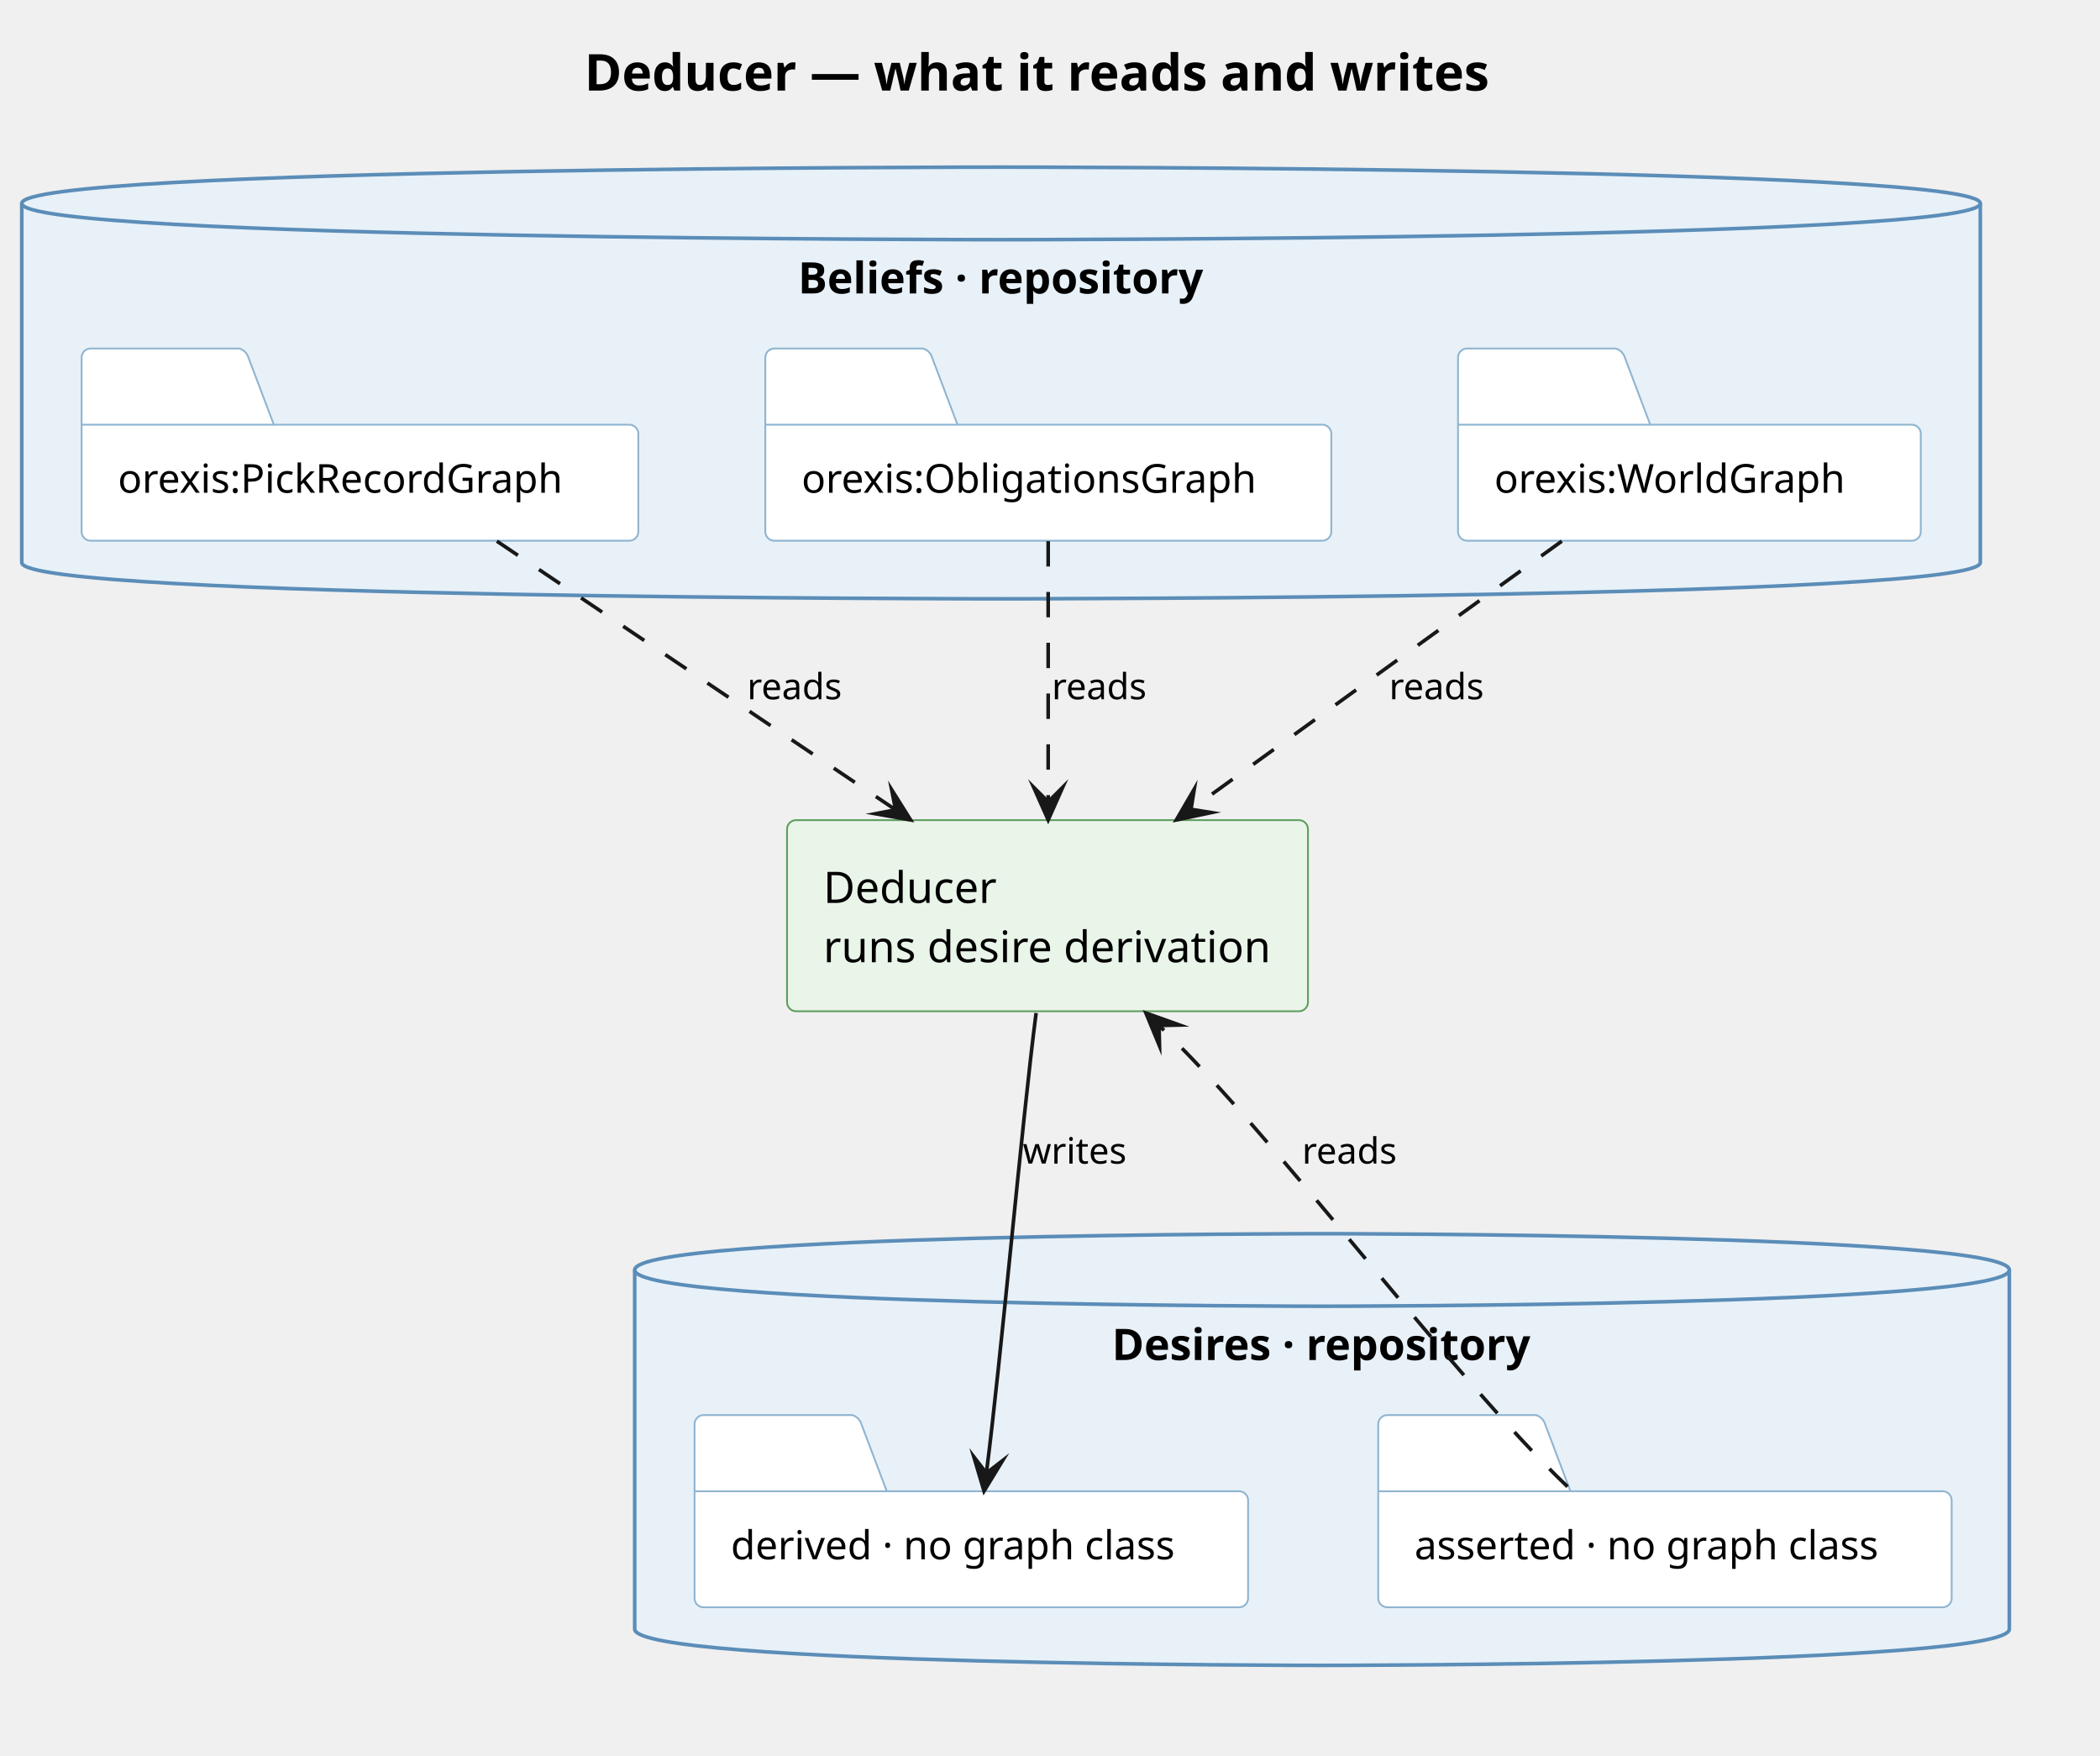
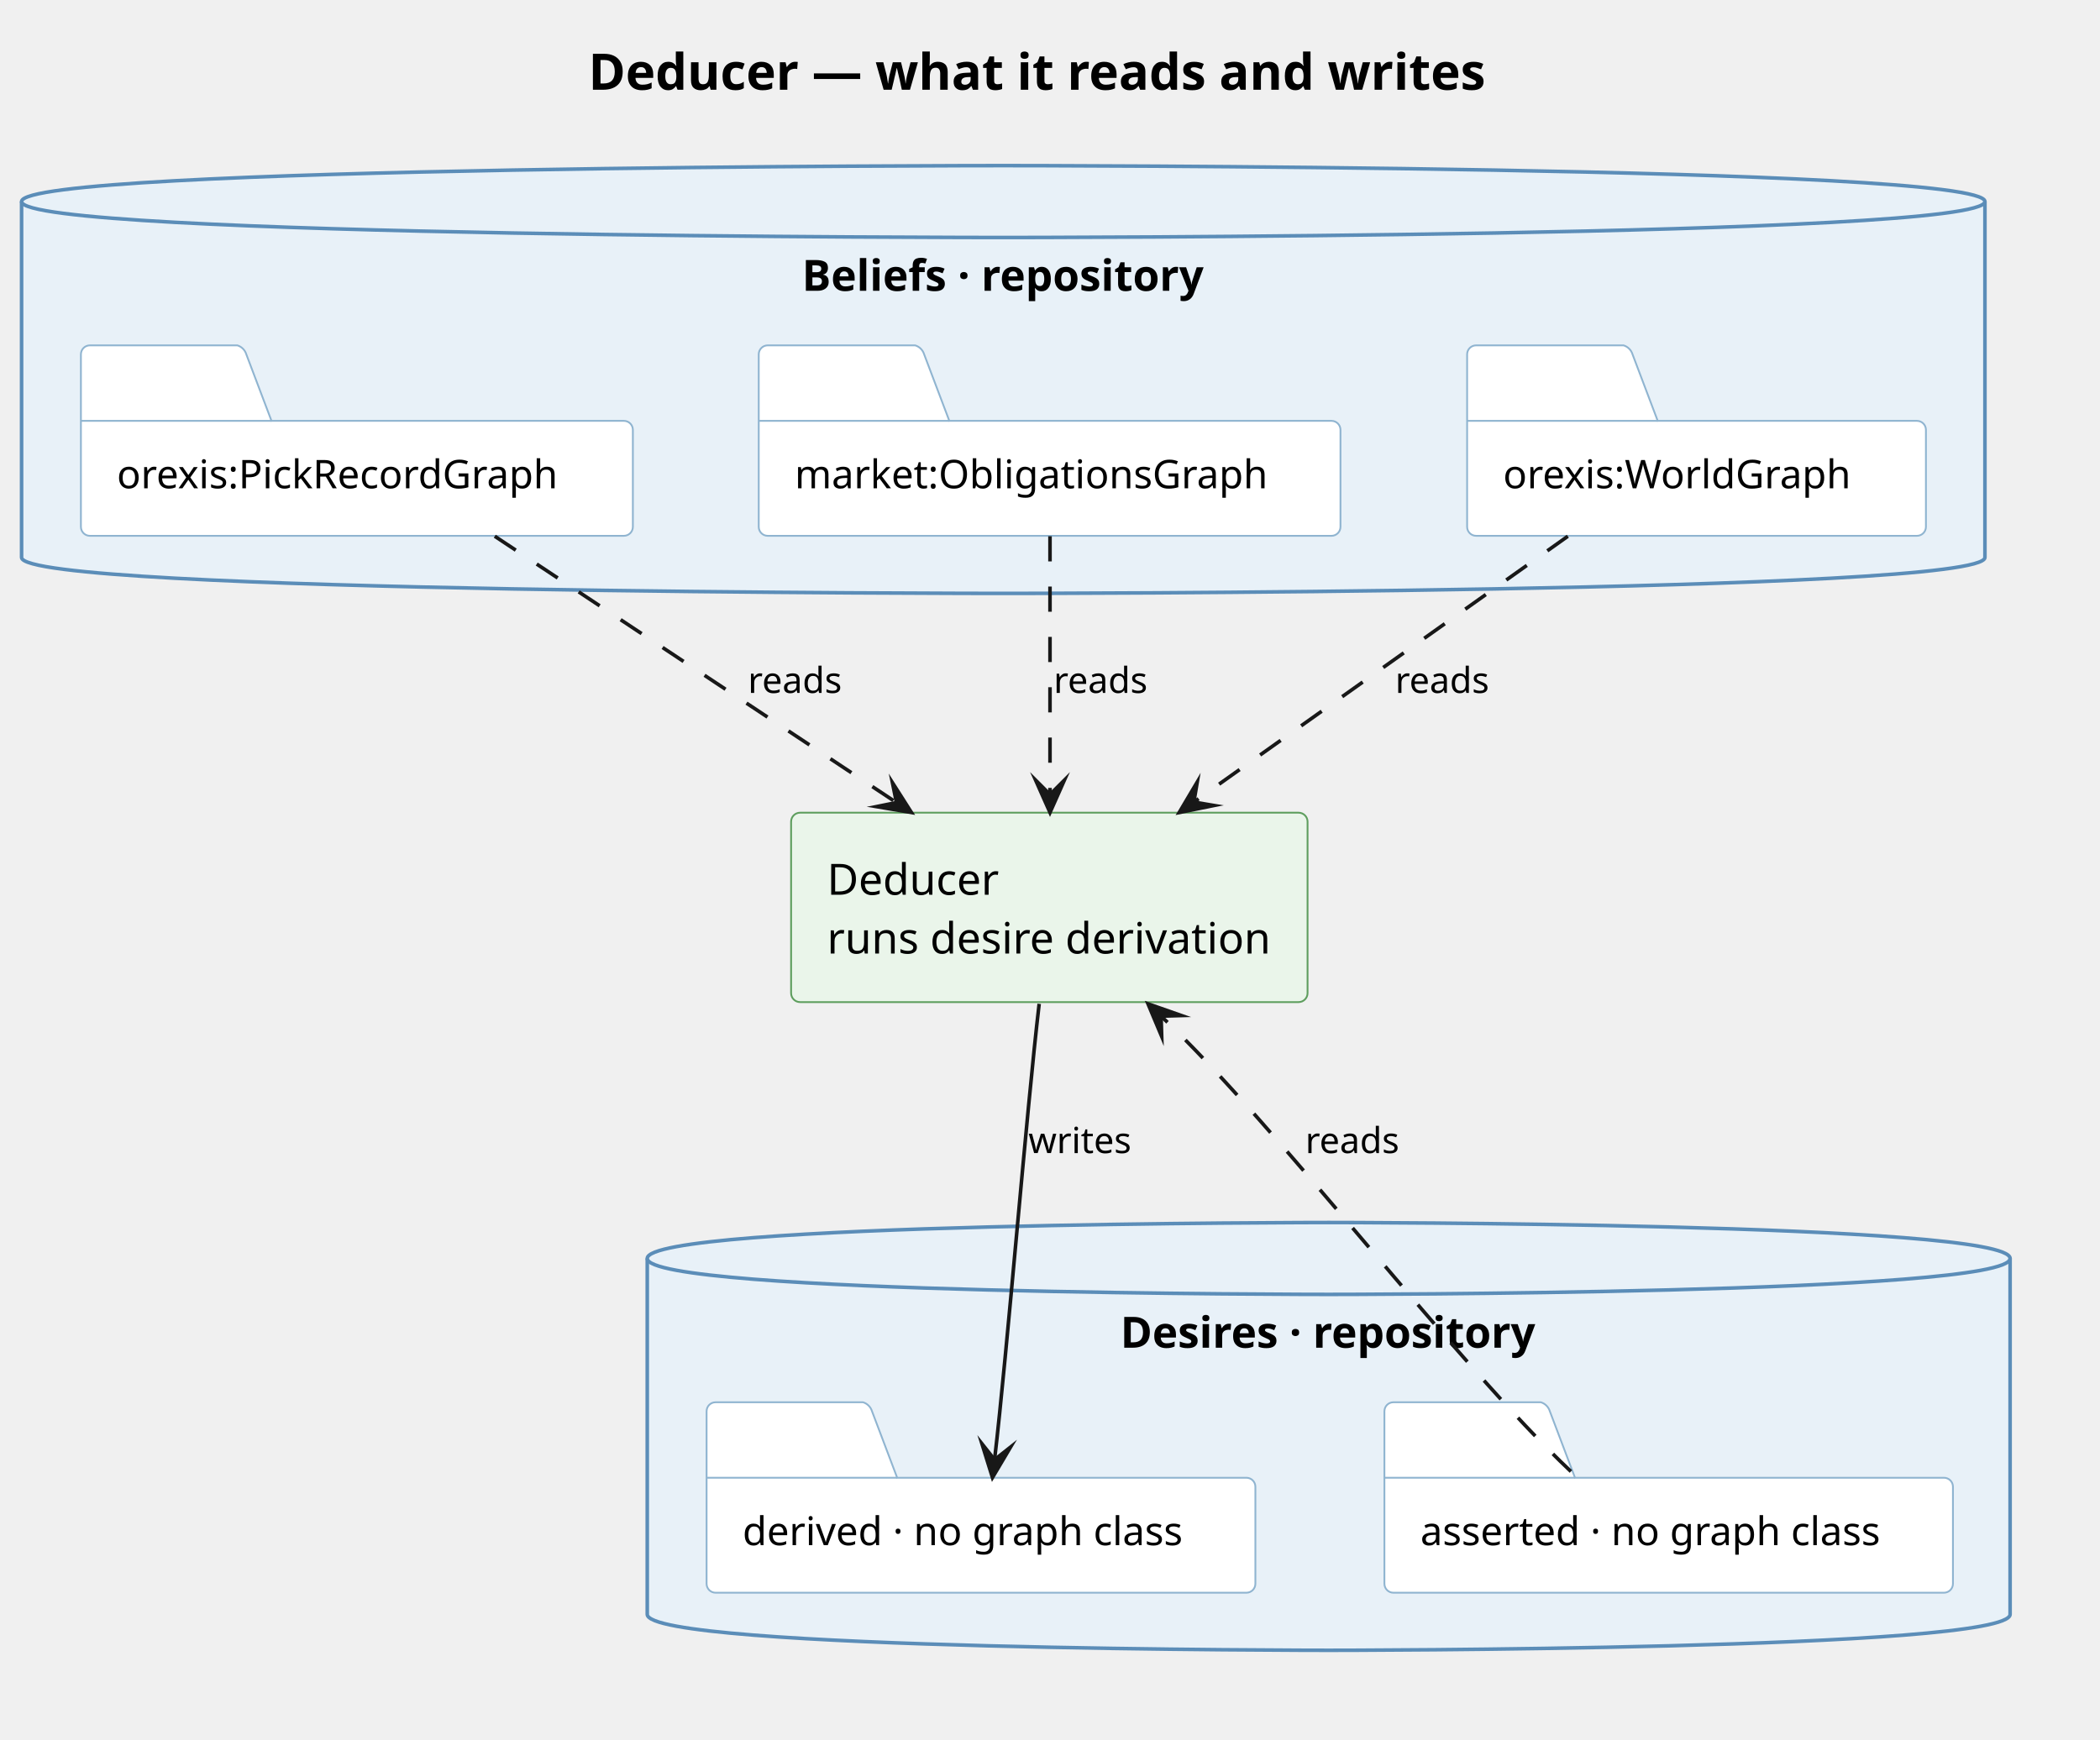
- <svg xmlns="http://www.w3.org/2000/svg" version="1.1" data-diagram-type="DESCRIPTION" style="width:579px;height:484px;background:#FFFFFF;" width="579px" height="484px" viewBox="0 0 579 484" zoomAndPan="magnify" preserveAspectRatio="none" contentStyleType="text/css">
+ <svg xmlns="http://www.w3.org/2000/svg" version="1.1" data-diagram-type="DESCRIPTION" style="width:584px;height:484px;background:#FFFFFF;" width="584px" height="484px" viewBox="0 0 584 484" zoomAndPan="magnify" preserveAspectRatio="none" contentStyleType="text/css">
  <defs />
  <g font-family="sans-serif" lengthAdjust="spacing">
    <g class="title" data-source-line="1">
-       <text x="161.12" y="24.966" fill="#000" font-size="14" textLength="249.759" font-weight="700">Deducer — what it reads and writes</text>
+       <text x="163.62" y="24.966" fill="#000" font-size="14" textLength="249.759" font-weight="700">Deducer — what it reads and writes</text>
    </g>
    <g class="cluster" data-qualified-name="BEL" id="ent0001" data-source-line="23">
-       <path d="M6,56.068 C6,46.068 276,46.068 276,46.068 C276,46.068 546,46.068 546,56.068 L546,155.068 C546,165.068 276,165.068 276,165.068 C276,165.068 6,165.068 6,155.068 L6,56.068" style="stroke:#5B8DB8;stroke-width:1;" fill="#E8F1F8" />
-       <path d="M6,56.068 C6,66.068 276,66.068 276,66.068 C276,66.068 546,66.068 546,56.068" style="stroke:#5B8DB8;stroke-width:1;" fill="none" />
-       <text x="220.032" y="80.896" fill="#000" font-size="12" textLength="111.937" font-weight="700">Beliefs · repository</text>
+       <path d="M6,56.068 C6,46.068 279,46.068 279,46.068 C279,46.068 552,46.068 552,56.068 L552,155.068 C552,165.068 279,165.068 279,165.068 C279,165.068 6,165.068 6,155.068 L6,56.068" style="stroke:#5B8DB8;stroke-width:1;" fill="#E8F1F8" />
+       <path d="M6,56.068 C6,66.068 279,66.068 279,66.068 C279,66.068 552,66.068 552,56.068" style="stroke:#5B8DB8;stroke-width:1;" fill="none" />
+       <text x="223.032" y="80.896" fill="#000" font-size="12" textLength="111.937" font-weight="700">Beliefs · repository</text>
    </g>
    <g class="cluster" data-qualified-name="DES" id="ent0005" data-source-line="29">
-       <path d="M175,350.068 C175,340.068 364.5,340.068 364.5,340.068 C364.5,340.068 554,340.068 554,350.068 L554,449.068 C554,459.068 364.5,459.068 364.5,459.068 C364.5,459.068 175,459.068 175,449.068 L175,350.068" style="stroke:#5B8DB8;stroke-width:1;" fill="#E8F1F8" />
-       <path d="M175,350.068 C175,360.068 364.5,360.068 364.5,360.068 C364.5,360.068 554,360.068 554,350.068" style="stroke:#5B8DB8;stroke-width:1;" fill="none" />
-       <text x="306.57" y="374.896" fill="#000" font-size="12" textLength="115.861" font-weight="700">Desires · repository</text>
+       <path d="M180,350.068 C180,340.068 369.5,340.068 369.5,340.068 C369.5,340.068 559,340.068 559,350.068 L559,449.068 C559,459.068 369.5,459.068 369.5,459.068 C369.5,459.068 180,459.068 180,449.068 L180,350.068" style="stroke:#5B8DB8;stroke-width:1;" fill="#E8F1F8" />
+       <path d="M180,350.068 C180,360.068 369.5,360.068 369.5,360.068 C369.5,360.068 559,360.068 559,350.068" style="stroke:#5B8DB8;stroke-width:1;" fill="none" />
+       <text x="311.57" y="374.896" fill="#000" font-size="12" textLength="115.861" font-weight="700">Desires · repository</text>
    </g>
    <g class="entity" data-qualified-name="BEL.P" id="ent0002" data-source-line="24">
      <path d="M25,96.068 L66,96.068 A3.75,3.75 0 0 1 68.5,98.568 L75.5,117.068 L173.496,117.068 A2.5,2.5 0 0 1 175.996,119.568 L175.996,146.55 A2.5,2.5 0 0 1 173.496,149.05 L25,149.05 A2.5,2.5 0 0 1 22.5,146.55 L22.5,98.568 A2.5,2.5 0 0 1 25,96.068" style="stroke:#8FB4D0;stroke-width:0.5;" fill="#FFF" />
      <line x1="22.5" y1="117.068" x2="75.5" y2="117.068" style="stroke:#8FB4D0;stroke-width:0.5;" />
      <text x="32.5" y="135.827" fill="#000" font-size="11" textLength="123.496">orexis:PickRecordGraph</text>
    </g>
    <g class="entity" data-qualified-name="BEL.O" id="ent0003" data-source-line="25">
-       <path d="M213.5,96.068 L254.5,96.068 A3.75,3.75 0 0 1 257,98.568 L264,117.068 L364.559,117.068 A2.5,2.5 0 0 1 367.059,119.568 L367.059,146.55 A2.5,2.5 0 0 1 364.559,149.05 L213.5,149.05 A2.5,2.5 0 0 1 211,146.55 L211,98.568 A2.5,2.5 0 0 1 213.5,96.068" style="stroke:#8FB4D0;stroke-width:0.5;" fill="#FFF" />
+       <path d="M213.5,96.068 L254.5,96.068 A3.75,3.75 0 0 1 257,98.568 L264,117.068 L370.279,117.068 A2.5,2.5 0 0 1 372.779,119.568 L372.779,146.55 A2.5,2.5 0 0 1 370.279,149.05 L213.5,149.05 A2.5,2.5 0 0 1 211,146.55 L211,98.568 A2.5,2.5 0 0 1 213.5,96.068" style="stroke:#8FB4D0;stroke-width:0.5;" fill="#FFF" />
      <line x1="211" y1="117.068" x2="264" y2="117.068" style="stroke:#8FB4D0;stroke-width:0.5;" />
-       <text x="221" y="135.827" fill="#000" font-size="11" textLength="126.059">orexis:ObligationsGraph</text>
+       <text x="221" y="135.827" fill="#000" font-size="11" textLength="131.779">market:ObligationsGraph</text>
    </g>
    <g class="entity" data-qualified-name="BEL.W" id="ent0004" data-source-line="26">
-       <path d="M404.5,96.068 L445.5,96.068 A3.75,3.75 0 0 1 448,98.568 L455,117.068 L527.091,117.068 A2.5,2.5 0 0 1 529.591,119.568 L529.591,146.55 A2.5,2.5 0 0 1 527.091,149.05 L404.5,149.05 A2.5,2.5 0 0 1 402,146.55 L402,98.568 A2.5,2.5 0 0 1 404.5,96.068" style="stroke:#8FB4D0;stroke-width:0.5;" fill="#FFF" />
-       <line x1="402" y1="117.068" x2="455" y2="117.068" style="stroke:#8FB4D0;stroke-width:0.5;" />
-       <text x="412" y="135.827" fill="#000" font-size="11" textLength="97.591">orexis:WorldGraph</text>
+       <path d="M410.5,96.068 L451.5,96.068 A3.75,3.75 0 0 1 454,98.568 L461,117.068 L533.091,117.068 A2.5,2.5 0 0 1 535.591,119.568 L535.591,146.55 A2.5,2.5 0 0 1 533.091,149.05 L410.5,149.05 A2.5,2.5 0 0 1 408,146.55 L408,98.568 A2.5,2.5 0 0 1 410.5,96.068" style="stroke:#8FB4D0;stroke-width:0.5;" fill="#FFF" />
+       <line x1="408" y1="117.068" x2="461" y2="117.068" style="stroke:#8FB4D0;stroke-width:0.5;" />
+       <text x="418" y="135.827" fill="#000" font-size="11" textLength="97.591">orexis:WorldGraph</text>
    </g>
    <g class="entity" data-qualified-name="DES.DA" id="ent0006" data-source-line="30">
-       <path d="M382.5,390.068 L423.5,390.068 A3.75,3.75 0 0 1 426,392.568 L433,411.068 L535.605,411.068 A2.5,2.5 0 0 1 538.105,413.568 L538.105,440.55 A2.5,2.5 0 0 1 535.605,443.05 L382.5,443.05 A2.5,2.5 0 0 1 380,440.55 L380,392.568 A2.5,2.5 0 0 1 382.5,390.068" style="stroke:#8FB4D0;stroke-width:0.5;" fill="#FFF" />
-       <line x1="380" y1="411.068" x2="433" y2="411.068" style="stroke:#8FB4D0;stroke-width:0.5;" />
-       <text x="390" y="429.827" fill="#000" font-size="11" textLength="128.105">asserted · no graph class</text>
+       <path d="M387.5,390.068 L428.5,390.068 A3.75,3.75 0 0 1 431,392.568 L438,411.068 L540.605,411.068 A2.5,2.5 0 0 1 543.105,413.568 L543.105,440.55 A2.5,2.5 0 0 1 540.605,443.05 L387.5,443.05 A2.5,2.5 0 0 1 385,440.55 L385,392.568 A2.5,2.5 0 0 1 387.5,390.068" style="stroke:#8FB4D0;stroke-width:0.5;" fill="#FFF" />
+       <line x1="385" y1="411.068" x2="438" y2="411.068" style="stroke:#8FB4D0;stroke-width:0.5;" />
+       <text x="395" y="429.827" fill="#000" font-size="11" textLength="128.105">asserted · no graph class</text>
    </g>
    <g class="entity" data-qualified-name="DES.DD" id="ent0007" data-source-line="31">
-       <path d="M194,390.068 L235,390.068 A3.75,3.75 0 0 1 237.5,392.568 L244.5,411.068 L341.616,411.068 A2.5,2.5 0 0 1 344.116,413.568 L344.116,440.55 A2.5,2.5 0 0 1 341.616,443.05 L194,443.05 A2.5,2.5 0 0 1 191.5,440.55 L191.5,392.568 A2.5,2.5 0 0 1 194,390.068" style="stroke:#8FB4D0;stroke-width:0.5;" fill="#FFF" />
-       <line x1="191.5" y1="411.068" x2="244.5" y2="411.068" style="stroke:#8FB4D0;stroke-width:0.5;" />
-       <text x="201.5" y="429.827" fill="#000" font-size="11" textLength="122.616">derived · no graph class</text>
+       <path d="M199,390.068 L240,390.068 A3.75,3.75 0 0 1 242.5,392.568 L249.5,411.068 L346.616,411.068 A2.5,2.5 0 0 1 349.116,413.568 L349.116,440.55 A2.5,2.5 0 0 1 346.616,443.05 L199,443.05 A2.5,2.5 0 0 1 196.5,440.55 L196.5,392.568 A2.5,2.5 0 0 1 199,390.068" style="stroke:#8FB4D0;stroke-width:0.5;" fill="#FFF" />
+       <line x1="196.5" y1="411.068" x2="249.5" y2="411.068" style="stroke:#8FB4D0;stroke-width:0.5;" />
+       <text x="206.5" y="429.827" fill="#000" font-size="11" textLength="122.616">derived · no graph class</text>
    </g>
    <g class="entity" data-qualified-name="DB" id="ent0008" data-source-line="34">
-       <rect x="217" y="226.068" width="143.625" height="52.688" fill="#EAF5EA" style="stroke:#5E9E5E;stroke-width:0.5;" rx="2.5" ry="2.5" />
-       <text x="227" y="248.896" fill="#000" font-size="12" textLength="47.808">Deducer</text>
-       <text x="227" y="265.24" fill="#000" font-size="12" textLength="123.625">runs desire derivation</text>
+       <rect x="220" y="226.068" width="143.625" height="52.688" fill="#EAF5EA" style="stroke:#5E9E5E;stroke-width:0.5;" rx="2.5" ry="2.5" />
+       <text x="230" y="248.896" fill="#000" font-size="12" textLength="47.808">Deducer</text>
+       <text x="230" y="265.24" fill="#000" font-size="12" textLength="123.625">runs desire derivation</text>
    </g>
    <g class="link" data-entity-1="ent0002" data-entity-2="ent0008" id="lnk9" data-source-line="37" data-link-type="dependency">
-       <path d="M136.99,149.168 C170.13,171.488 213.803,200.915 246.923,223.225" style="stroke:#181818;stroke-width:1;stroke-dasharray:7,7;" fill="none" id="P-to-DB" />
-       <polygon points="251.07,226.018,245.84,217.672,246.923,223.225,241.371,224.307,251.07,226.018" fill="#181818" style="stroke:#181818;stroke-width:1;stroke-linejoin:miter;stroke-miterlimit:10;" />
-       <text x="206" y="192.758" fill="#000" font-size="10" textLength="26.32">reads</text>
+       <path d="M137.59,149.168 C171.25,171.488 215.663,200.944 249.303,223.254" style="stroke:#181818;stroke-width:1;stroke-dasharray:7,7;" fill="none" id="P-to-DB" />
+       <polygon points="253.47,226.018,248.18,217.71,249.303,223.254,243.759,224.377,253.47,226.018" fill="#181818" style="stroke:#181818;stroke-width:1;stroke-linejoin:miter;stroke-miterlimit:10;" />
+       <text x="208" y="192.758" fill="#000" font-size="10" textLength="26.32">reads</text>
    </g>
    <g class="link" data-entity-1="ent0003" data-entity-2="ent0008" id="lnk10" data-source-line="38" data-link-type="dependency">
-       <path d="M289,149.168 C289,171.488 289,198.708 289,221.018" style="stroke:#181818;stroke-width:1;stroke-dasharray:7,7;" fill="none" id="O-to-DB" />
-       <polygon points="289,226.018,293,217.018,289,221.018,285,217.018,289,226.018" fill="#181818" style="stroke:#181818;stroke-width:1;stroke-linejoin:miter;stroke-miterlimit:10;" />
-       <text x="290" y="192.758" fill="#000" font-size="10" textLength="26.32">reads</text>
+       <path d="M292,149.168 C292,171.488 292,198.708 292,221.018" style="stroke:#181818;stroke-width:1;stroke-dasharray:7,7;" fill="none" id="O-to-DB" />
+       <polygon points="292,226.018,296,217.018,292,221.018,288,217.018,292,226.018" fill="#181818" style="stroke:#181818;stroke-width:1;stroke-linejoin:miter;stroke-miterlimit:10;" />
+       <text x="293" y="192.758" fill="#000" font-size="10" textLength="26.32">reads</text>
    </g>
    <g class="link" data-entity-1="ent0004" data-entity-2="ent0008" id="lnk11" data-source-line="39" data-link-type="dependency">
-       <path d="M430.61,149.168 C399.74,171.488 359.232,200.778 328.382,223.088" style="stroke:#181818;stroke-width:1;stroke-dasharray:7,7;" fill="none" id="W-to-DB" />
-       <polygon points="324.33,226.018,333.967,223.985,328.382,223.088,329.279,217.503,324.33,226.018" fill="#181818" style="stroke:#181818;stroke-width:1;stroke-linejoin:miter;stroke-miterlimit:10;" />
-       <text x="383" y="192.758" fill="#000" font-size="10" textLength="26.32">reads</text>
+       <path d="M436.01,149.168 C404.61,171.488 363.385,200.811 332.005,223.121" style="stroke:#181818;stroke-width:1;stroke-dasharray:7,7;" fill="none" id="W-to-DB" />
+       <polygon points="327.93,226.018,337.583,224.063,332.005,223.121,332.947,217.543,327.93,226.018" fill="#181818" style="stroke:#181818;stroke-width:1;stroke-linejoin:miter;stroke-miterlimit:10;" />
+       <text x="388" y="192.758" fill="#000" font-size="10" textLength="26.32">reads</text>
    </g>
    <g class="link" data-entity-1="ent0006" data-entity-2="ent0008" id="lnk12" data-source-line="40" data-link-type="dependency">
-       <path d="M432.19,409.803 C400.41,379.523 351.39,313.017 319.56,282.687" style="stroke:#181818;stroke-width:1;stroke-dasharray:7,7;" fill="none" id="DA-to-DB" />
-       <polygon points="315.94,279.238,319.696,288.342,319.56,282.687,325.215,282.551,315.94,279.238" fill="#181818" style="stroke:#181818;stroke-width:1;stroke-linejoin:miter;stroke-miterlimit:10;" />
-       <text x="359" y="320.758" fill="#000" font-size="10" textLength="26.32">reads</text>
+       <path d="M436.87,409.323 C404.72,379.043 355.1,312.996 322.89,282.666" style="stroke:#181818;stroke-width:1;stroke-dasharray:7,7;" fill="none" id="DA-to-DB" />
+       <polygon points="319.25,279.238,323.06,288.32,322.89,282.666,328.544,282.496,319.25,279.238" fill="#181818" style="stroke:#181818;stroke-width:1;stroke-linejoin:miter;stroke-miterlimit:10;" />
+       <text x="363" y="320.758" fill="#000" font-size="10" textLength="26.32">reads</text>
    </g>
    <g class="link" data-entity-1="ent0008" data-entity-2="ent0007" id="lnk13" data-source-line="41" data-link-type="dependency">
-       <path d="M285.67,279.238 C281.74,309.568 275.884,375.78 271.954,406.06" style="stroke:#181818;stroke-width:1;" fill="none" id="DB-to-DD" />
-       <polygon points="271.31,411.018,276.435,402.608,271.954,406.06,268.502,401.578,271.31,411.018" fill="#181818" style="stroke:#181818;stroke-width:1;stroke-linejoin:miter;stroke-miterlimit:10;" />
-       <text x="282" y="320.758" fill="#000" font-size="10" textLength="28.61">writes</text>
+       <path d="M288.99,279.238 C285.43,309.568 280.132,375.772 276.582,406.052" style="stroke:#181818;stroke-width:1;" fill="none" id="DB-to-DD" />
+       <polygon points="276,411.018,281.021,402.545,276.582,406.052,273.075,401.613,276,411.018" fill="#181818" style="stroke:#181818;stroke-width:1;stroke-linejoin:miter;stroke-miterlimit:10;" />
+       <text x="286" y="320.758" fill="#000" font-size="10" textLength="28.61">writes</text>
    </g>
  </g>
</svg>
